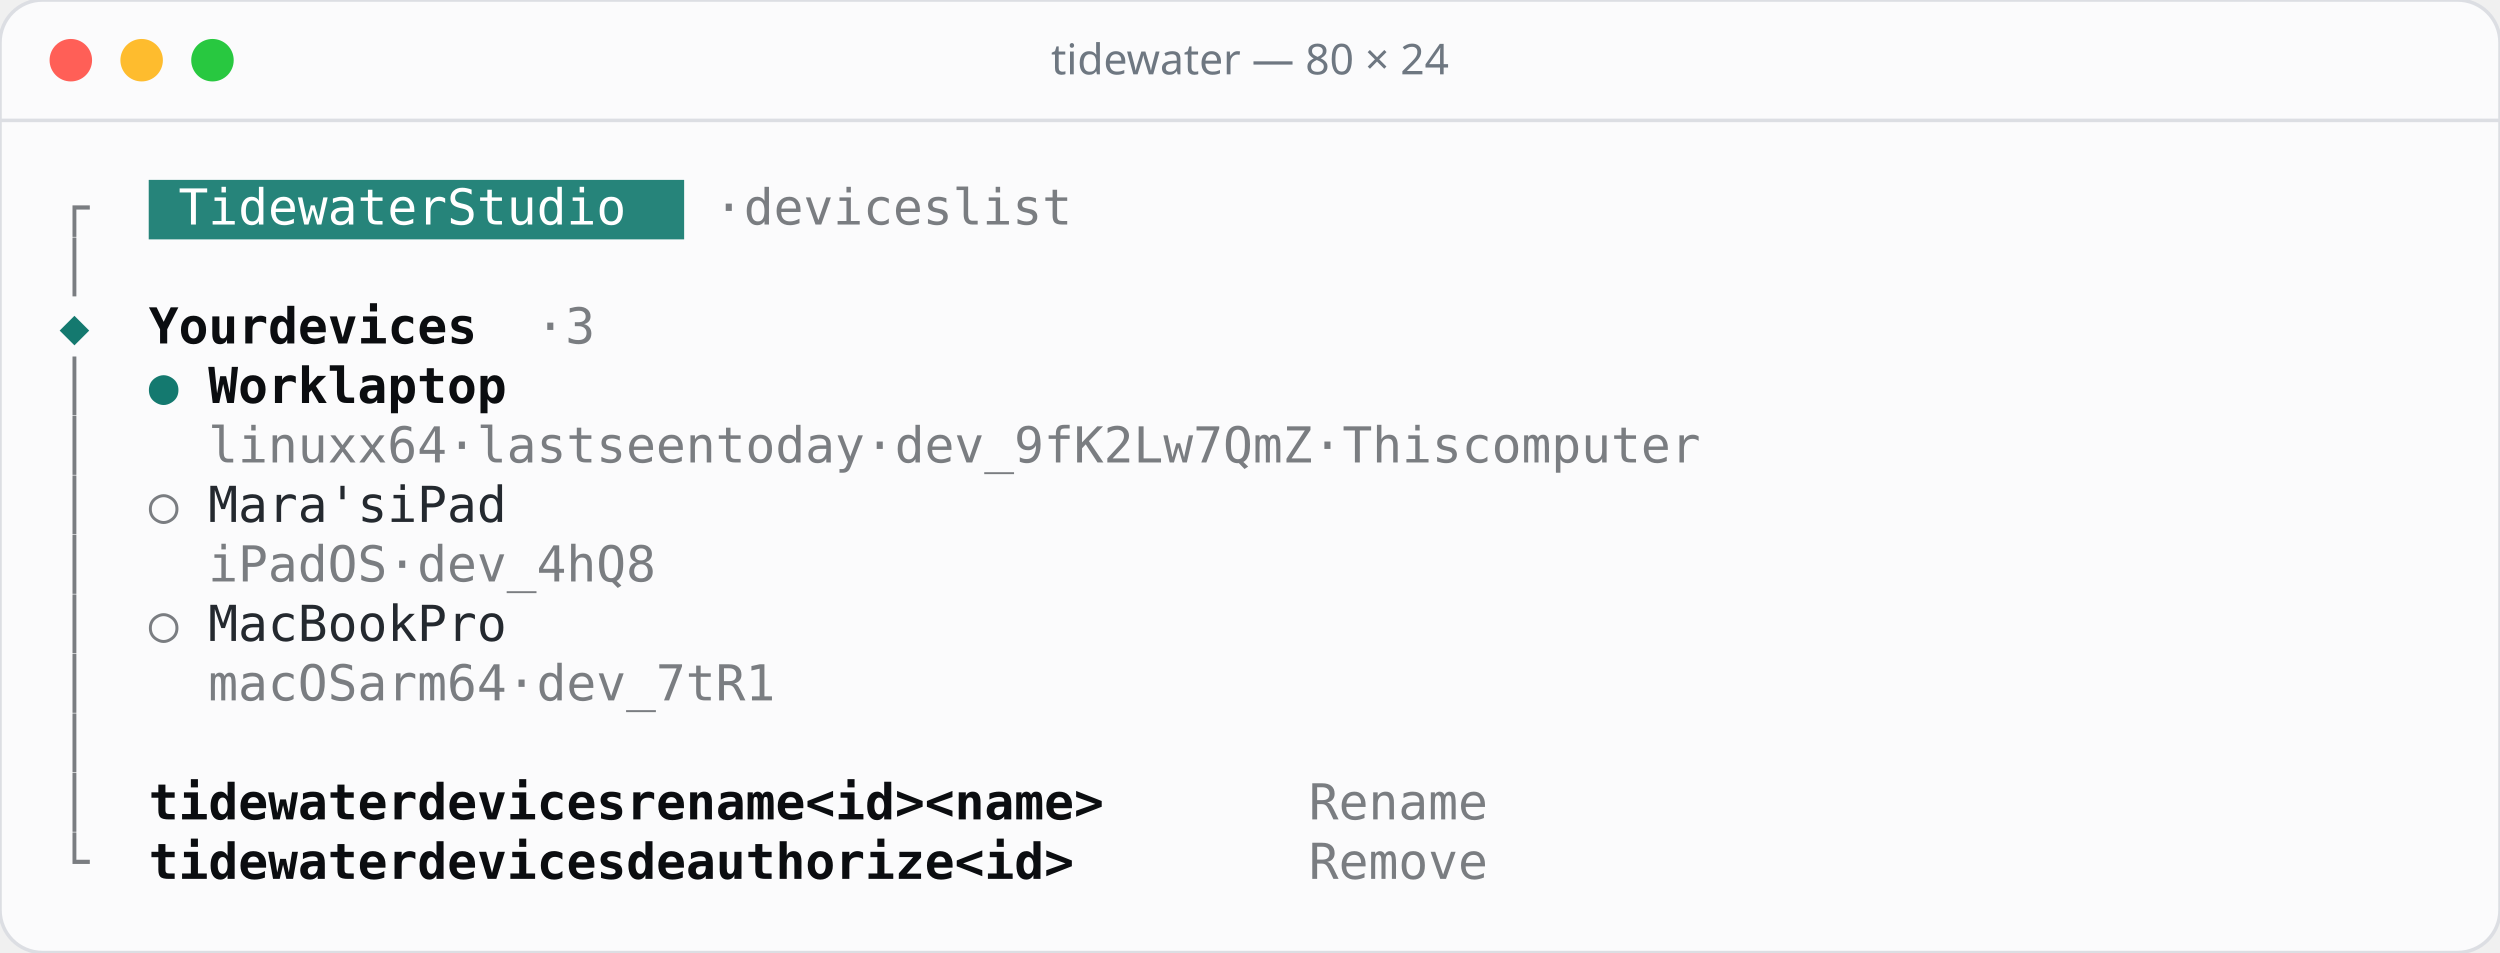
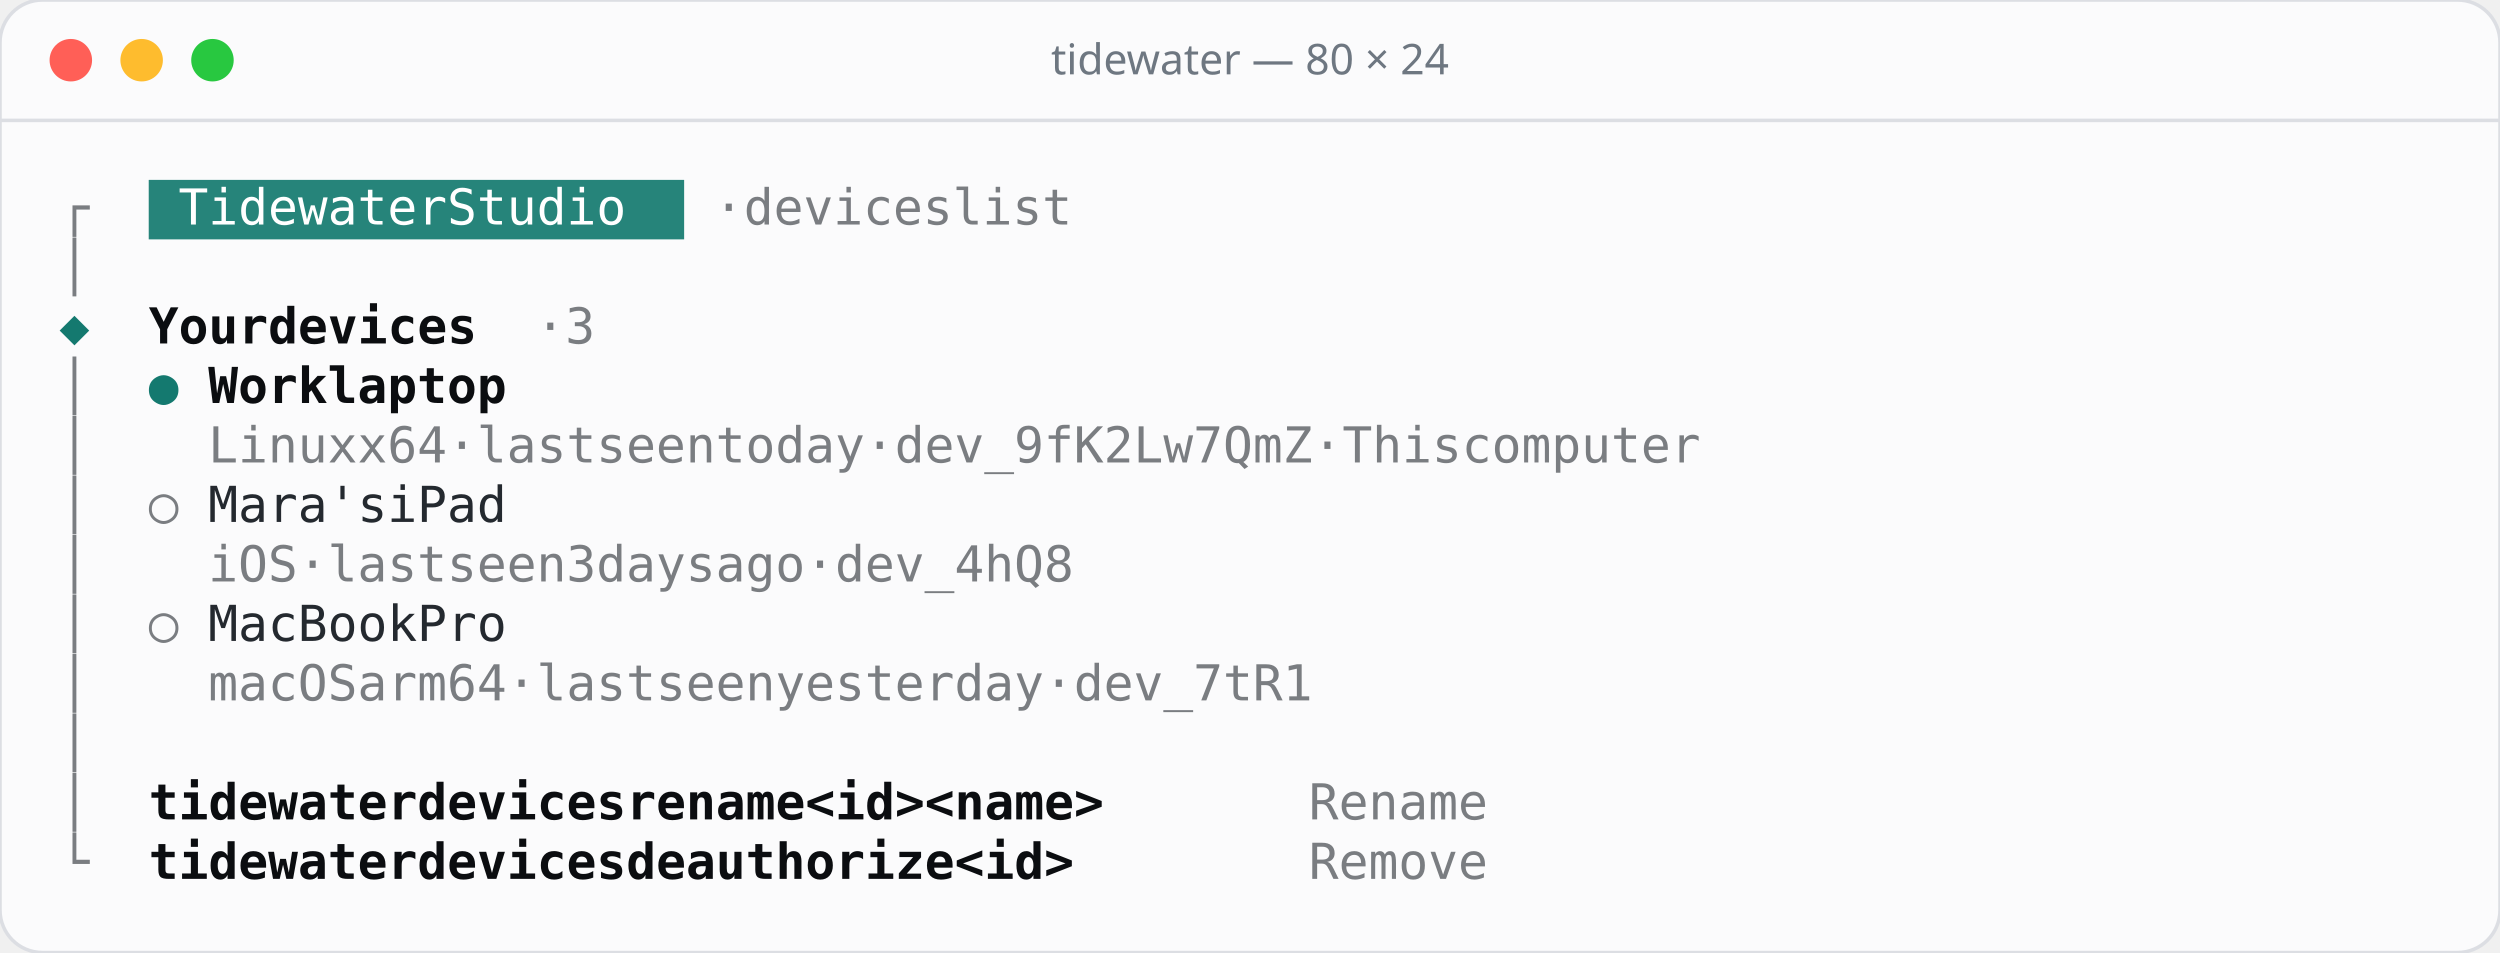
<svg xmlns="http://www.w3.org/2000/svg" width="706" height="269" viewBox="0 0 706 269">
  <rect width="706" height="269" rx="12" fill="#fbfbfc" stroke="#dcdee3" />
  <line x1="0" y1="34" x2="706" y2="34" stroke="#dcdee3" />
  <circle cx="20" cy="17" r="6" fill="#ff5f57" />
  <circle cx="40" cy="17" r="6" fill="#febc2e" />
  <circle cx="60" cy="17" r="6" fill="#28c840" />
  <text x="353" y="21" text-anchor="middle" font-family="Rubik, system-ui, sans-serif" font-size="12" font-weight="500" fill="#6e7781">tidewater — 80 × 24</text>
  <g font-family="'JetBrains Mono', ui-monospace, monospace" font-size="14">
    <rect x="42.0" y="50.8" width="151.2" height="16.8" fill="#26847a" />
    <text x="16.8" y="63.4" fill="#7a7d81">┌</text>
    <text x="50.4 58.8 67.2 75.6 84.0 92.4 100.8 109.2 117.6 134.4 142.8 151.2 159.6 168.0 176.4" y="63.4" fill="#ffffff">TidewaterStudio</text>
    <text x="201.6 218.4 226.8 235.2 243.6 252.0 260.4 268.8 285.6 294.0 302.4 310.8" y="63.4" fill="#7a7d81">·deviceslist</text>
    <text x="16.8" y="80.2" fill="#7a7d81">│</text>
    <text x="16.8" y="97.0" fill="#14796f">◆</text>
    <text x="42.0 50.4 58.8 67.2 84.0 92.4 100.8 109.2 117.6 126.0 134.4" y="97.0" fill="#0b0d10" font-weight="600">Yourdevices</text>
    <text x="151.2 168.0" y="97.0" fill="#7a7d81">·3</text>
    <text x="16.8" y="113.8" fill="#7a7d81">│</text>
    <text x="42.0" y="113.8" fill="#14796f">●</text>
    <text x="58.8 67.2 75.6 84.0 100.8 109.2 117.6 126.0 134.4 142.8" y="113.8" fill="#0b0d10" font-weight="600">Worklaptop</text>
    <text x="16.8" y="130.6" fill="#7a7d81">│</text>
-     <text x="58.8 67.2 75.6 84.0 92.4 109.2 117.6 126.0 142.8 159.6 168.0 176.4 184.8 201.6 210.0 218.4 226.8 243.6 252.0 260.4 268.8 277.2 294.0 310.8 319.2 327.6 336.0 344.4 352.8 361.2 369.6 378.0 386.4 394.8 403.2 411.6 420.0 436.8 453.6 462.0 470.4 478.8 495.6 504.0 512.4 520.8 529.2 537.6 546.0 554.4" y="130.6" fill="#7a7d81">linuxx64·lastseentoday·dev_9fK2Lw7QmZ·Thiscomputer</text>
+     <text x="58.8 67.2 75.6 84.0 92.4 109.2 117.6 126.0 142.8 159.6 168.0 176.4 184.8 201.6 210.0 218.4 226.8 243.6 252.0 260.4 268.8 277.2 294.0 310.8 319.2 327.6 336.0 344.4 352.8 361.2 369.6 378.0 386.4 394.8 403.2 411.6 420.0 436.8 453.6 462.0 470.4 478.8 495.6 504.0 512.4 520.8 529.2 537.6 546.0 554.4" y="130.6" fill="#7a7d81">Linuxx64·lastseentoday·dev_9fK2Lw7QmZ·Thiscomputer</text>
    <text x="16.8" y="147.4" fill="#7a7d81">│</text>
    <text x="42.0" y="147.4" fill="#7a7d81">○</text>
    <text x="58.8 67.2 75.6 84.0 92.4 100.8 117.6 126.0 134.4 142.8" y="147.4" fill="#24292f">Mara'siPad</text>
    <text x="16.8" y="164.2" fill="#7a7d81">│</text>
-     <text x="58.8 67.2 75.6 84.0 92.4 100.8 117.6 134.4 142.8 151.2 159.6 168.0 176.4 184.8 193.2" y="164.2" fill="#7a7d81">iPadOS·dev_4hQ8</text>
+     <text x="58.8 67.2 75.6 92.4 109.2 117.6 126.0 134.4 151.2 159.6 168.0 176.4 193.2 210.0 218.4 226.8 235.2 252.0 260.4 268.8 285.6 302.4 310.8 319.2 327.6 336.0 344.4 352.8 361.2" y="164.2" fill="#7a7d81">iOS·lastseen3daysago·dev_4hQ8</text>
    <text x="16.8" y="181.0" fill="#7a7d81">│</text>
    <text x="42.0" y="181.0" fill="#7a7d81">○</text>
    <text x="58.8 67.2 75.6 84.0 92.4 100.8 109.2 126.0 134.4 142.8" y="181.0" fill="#24292f">MacBookPro</text>
    <text x="16.8" y="197.8" fill="#7a7d81">│</text>
-     <text x="58.8 67.2 75.6 84.0 92.4 109.2 117.6 126.0 134.4 142.8 159.6 176.4 184.8 193.2 201.6 210.0 218.4 226.8 235.2" y="197.8" fill="#7a7d81">macOSarm64·dev_7tR1</text>
+     <text x="58.8 67.2 75.6 84.0 92.4 109.2 117.6 126.0 134.4 142.8 159.6 176.4 184.8 193.2 201.6 218.4 226.8 235.2 243.6 260.4 268.8 277.2 285.6 294.0 302.4 310.8 319.2 327.6 344.4 361.2 369.6 378.0 386.4 394.8 403.2 411.6 420.0" y="197.8" fill="#7a7d81">macOSarm64·lastseenyesterday·dev_7tR1</text>
    <text x="16.8" y="214.6" fill="#7a7d81">│</text>
    <text x="16.8" y="231.4" fill="#7a7d81">│</text>
    <text x="42.0 50.4 58.8 67.2 75.6 84.0 92.4 100.8 109.2 126.0 134.4 142.8 151.2 159.6 168.0 176.4 193.2 201.6 210.0 218.4 226.8 235.2 252.0 260.4 268.8 277.2 294.0 302.4 310.8 319.2 327.6 336.0" y="231.4" fill="#0b0d10" font-weight="600">tidewaterdevicesrename&lt;id&gt;&lt;name&gt;</text>
    <text x="369.6 378.0 386.4 394.8 403.2 411.6" y="231.4" fill="#7a7d81">Rename</text>
    <text x="16.8" y="248.2" fill="#7a7d81">└</text>
    <text x="42.0 50.4 58.8 67.2 75.6 84.0 92.4 100.8 109.2 126.0 134.4 142.8 151.2 159.6 168.0 176.4 193.2 201.6 210.0 218.4 226.8 235.2 243.6 252.0 260.4 268.8 277.2 294.0 302.4 310.8 319.2" y="248.2" fill="#0b0d10" font-weight="600">tidewaterdevicesdeauthorize&lt;id&gt;</text>
    <text x="369.6 378.0 386.4 394.8 403.2 411.6" y="248.2" fill="#7a7d81">Remove</text>
  </g>
</svg>
